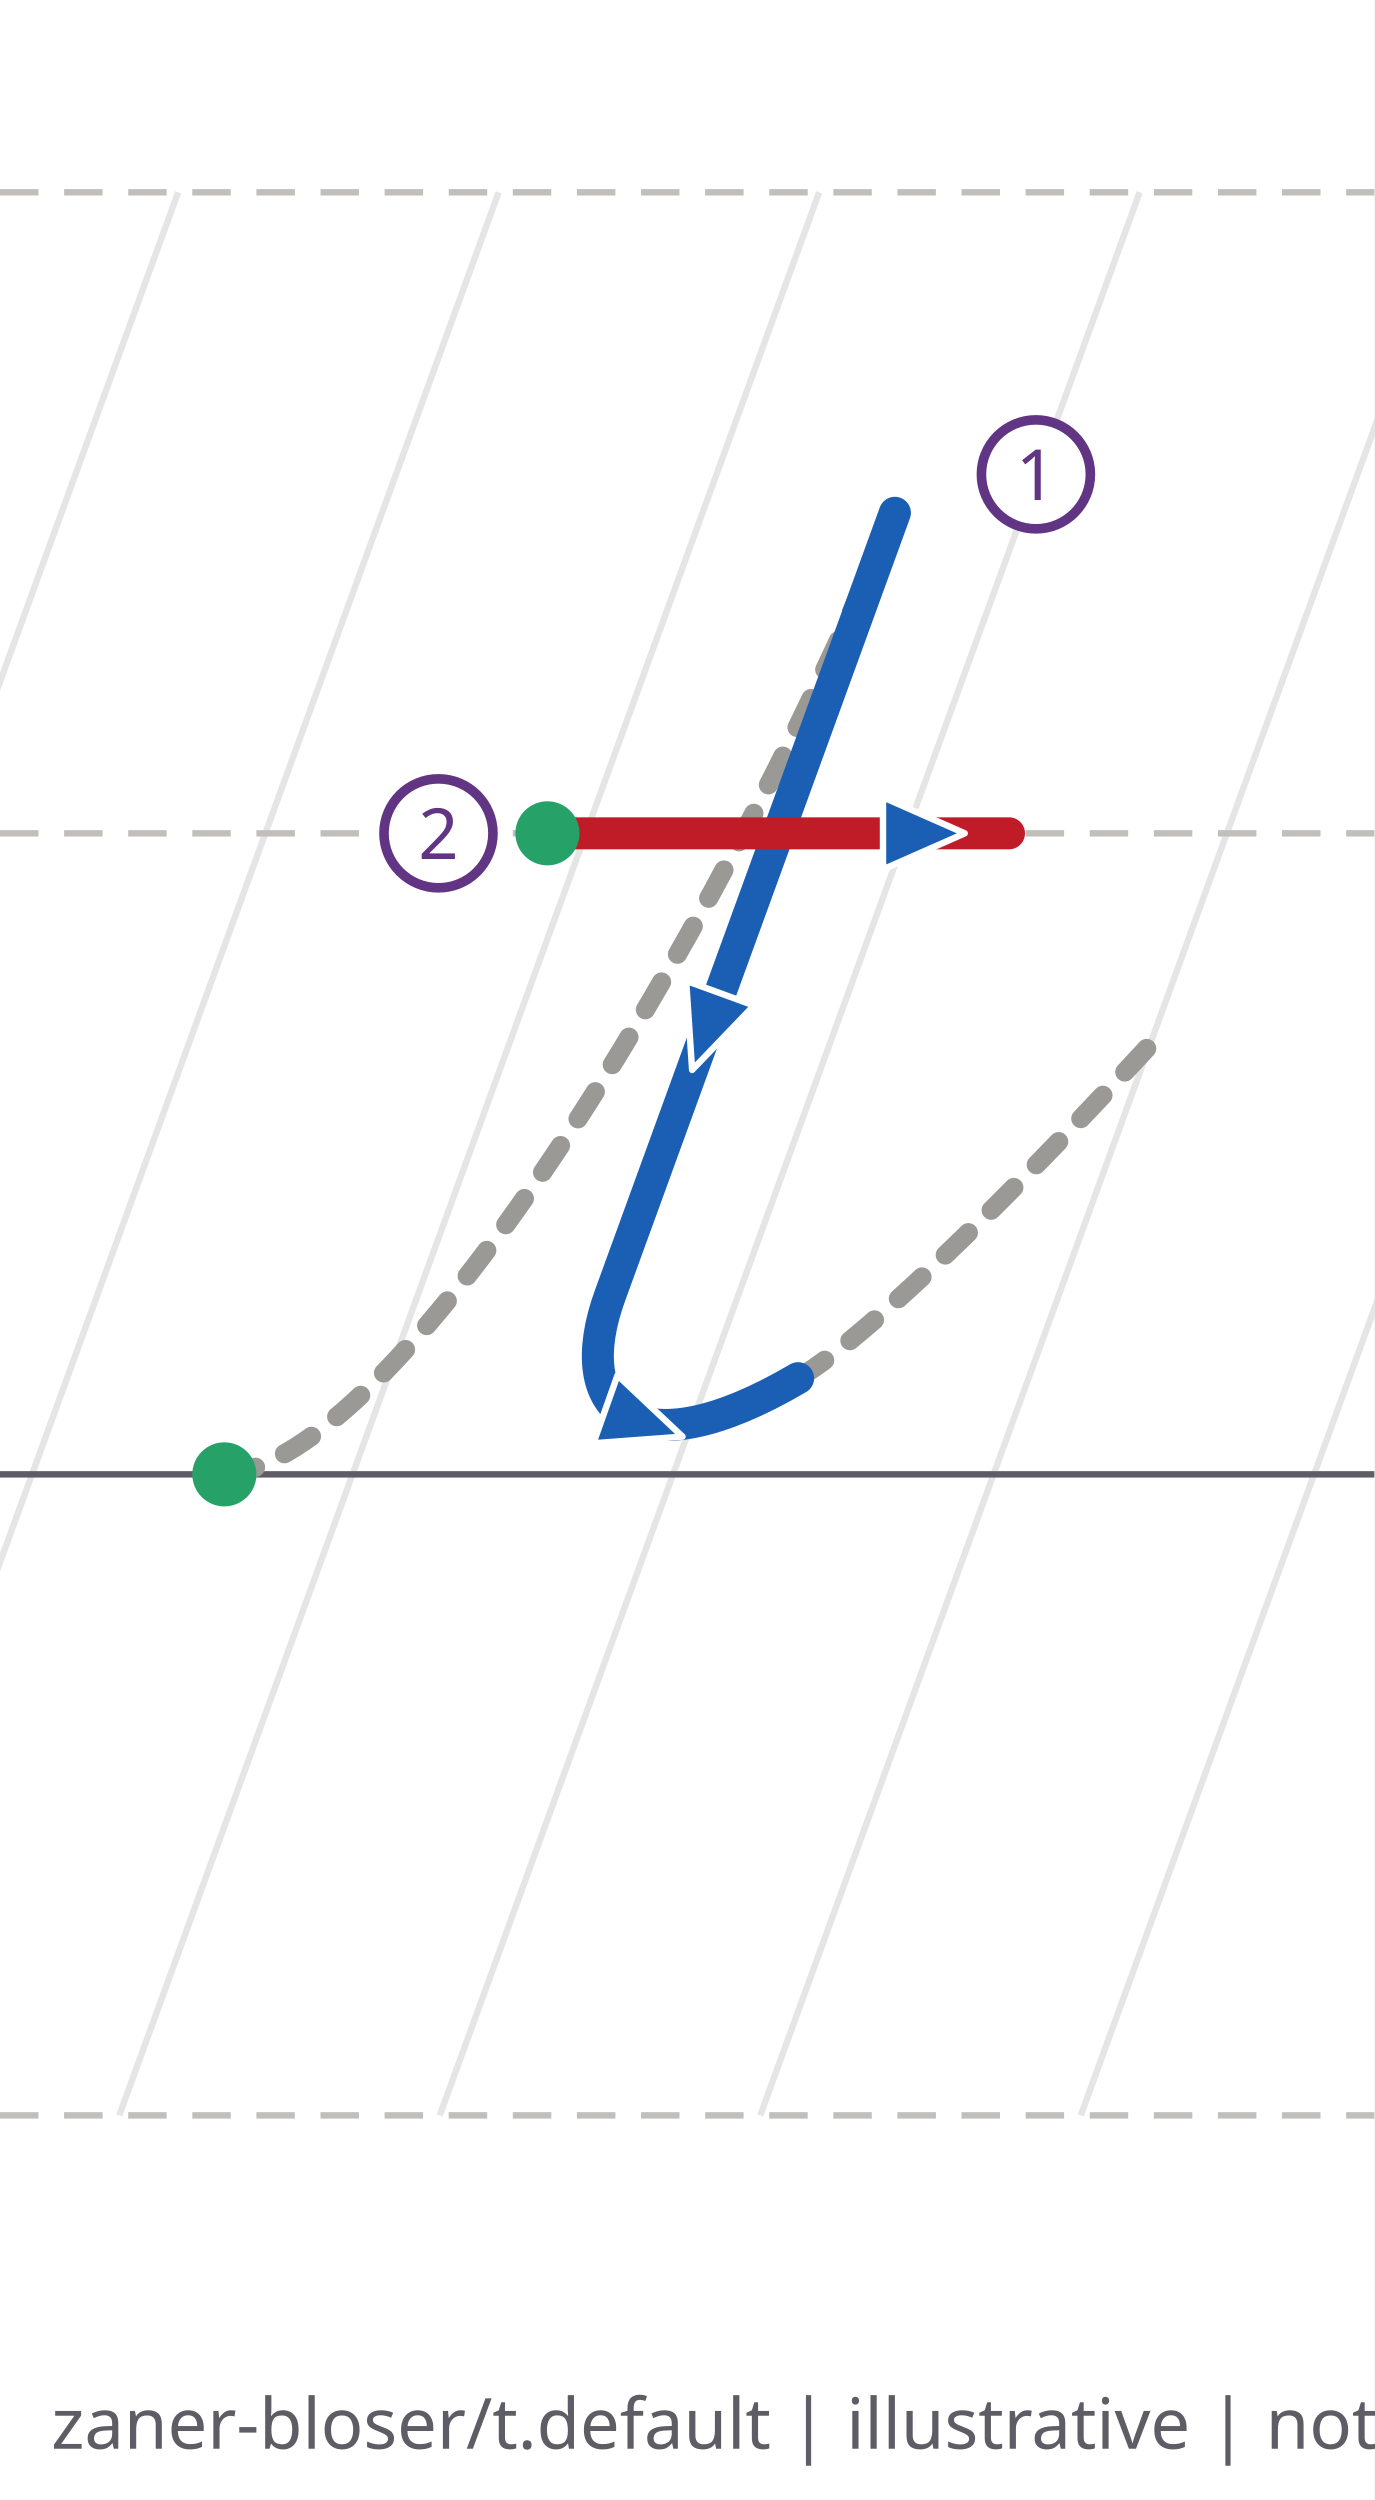
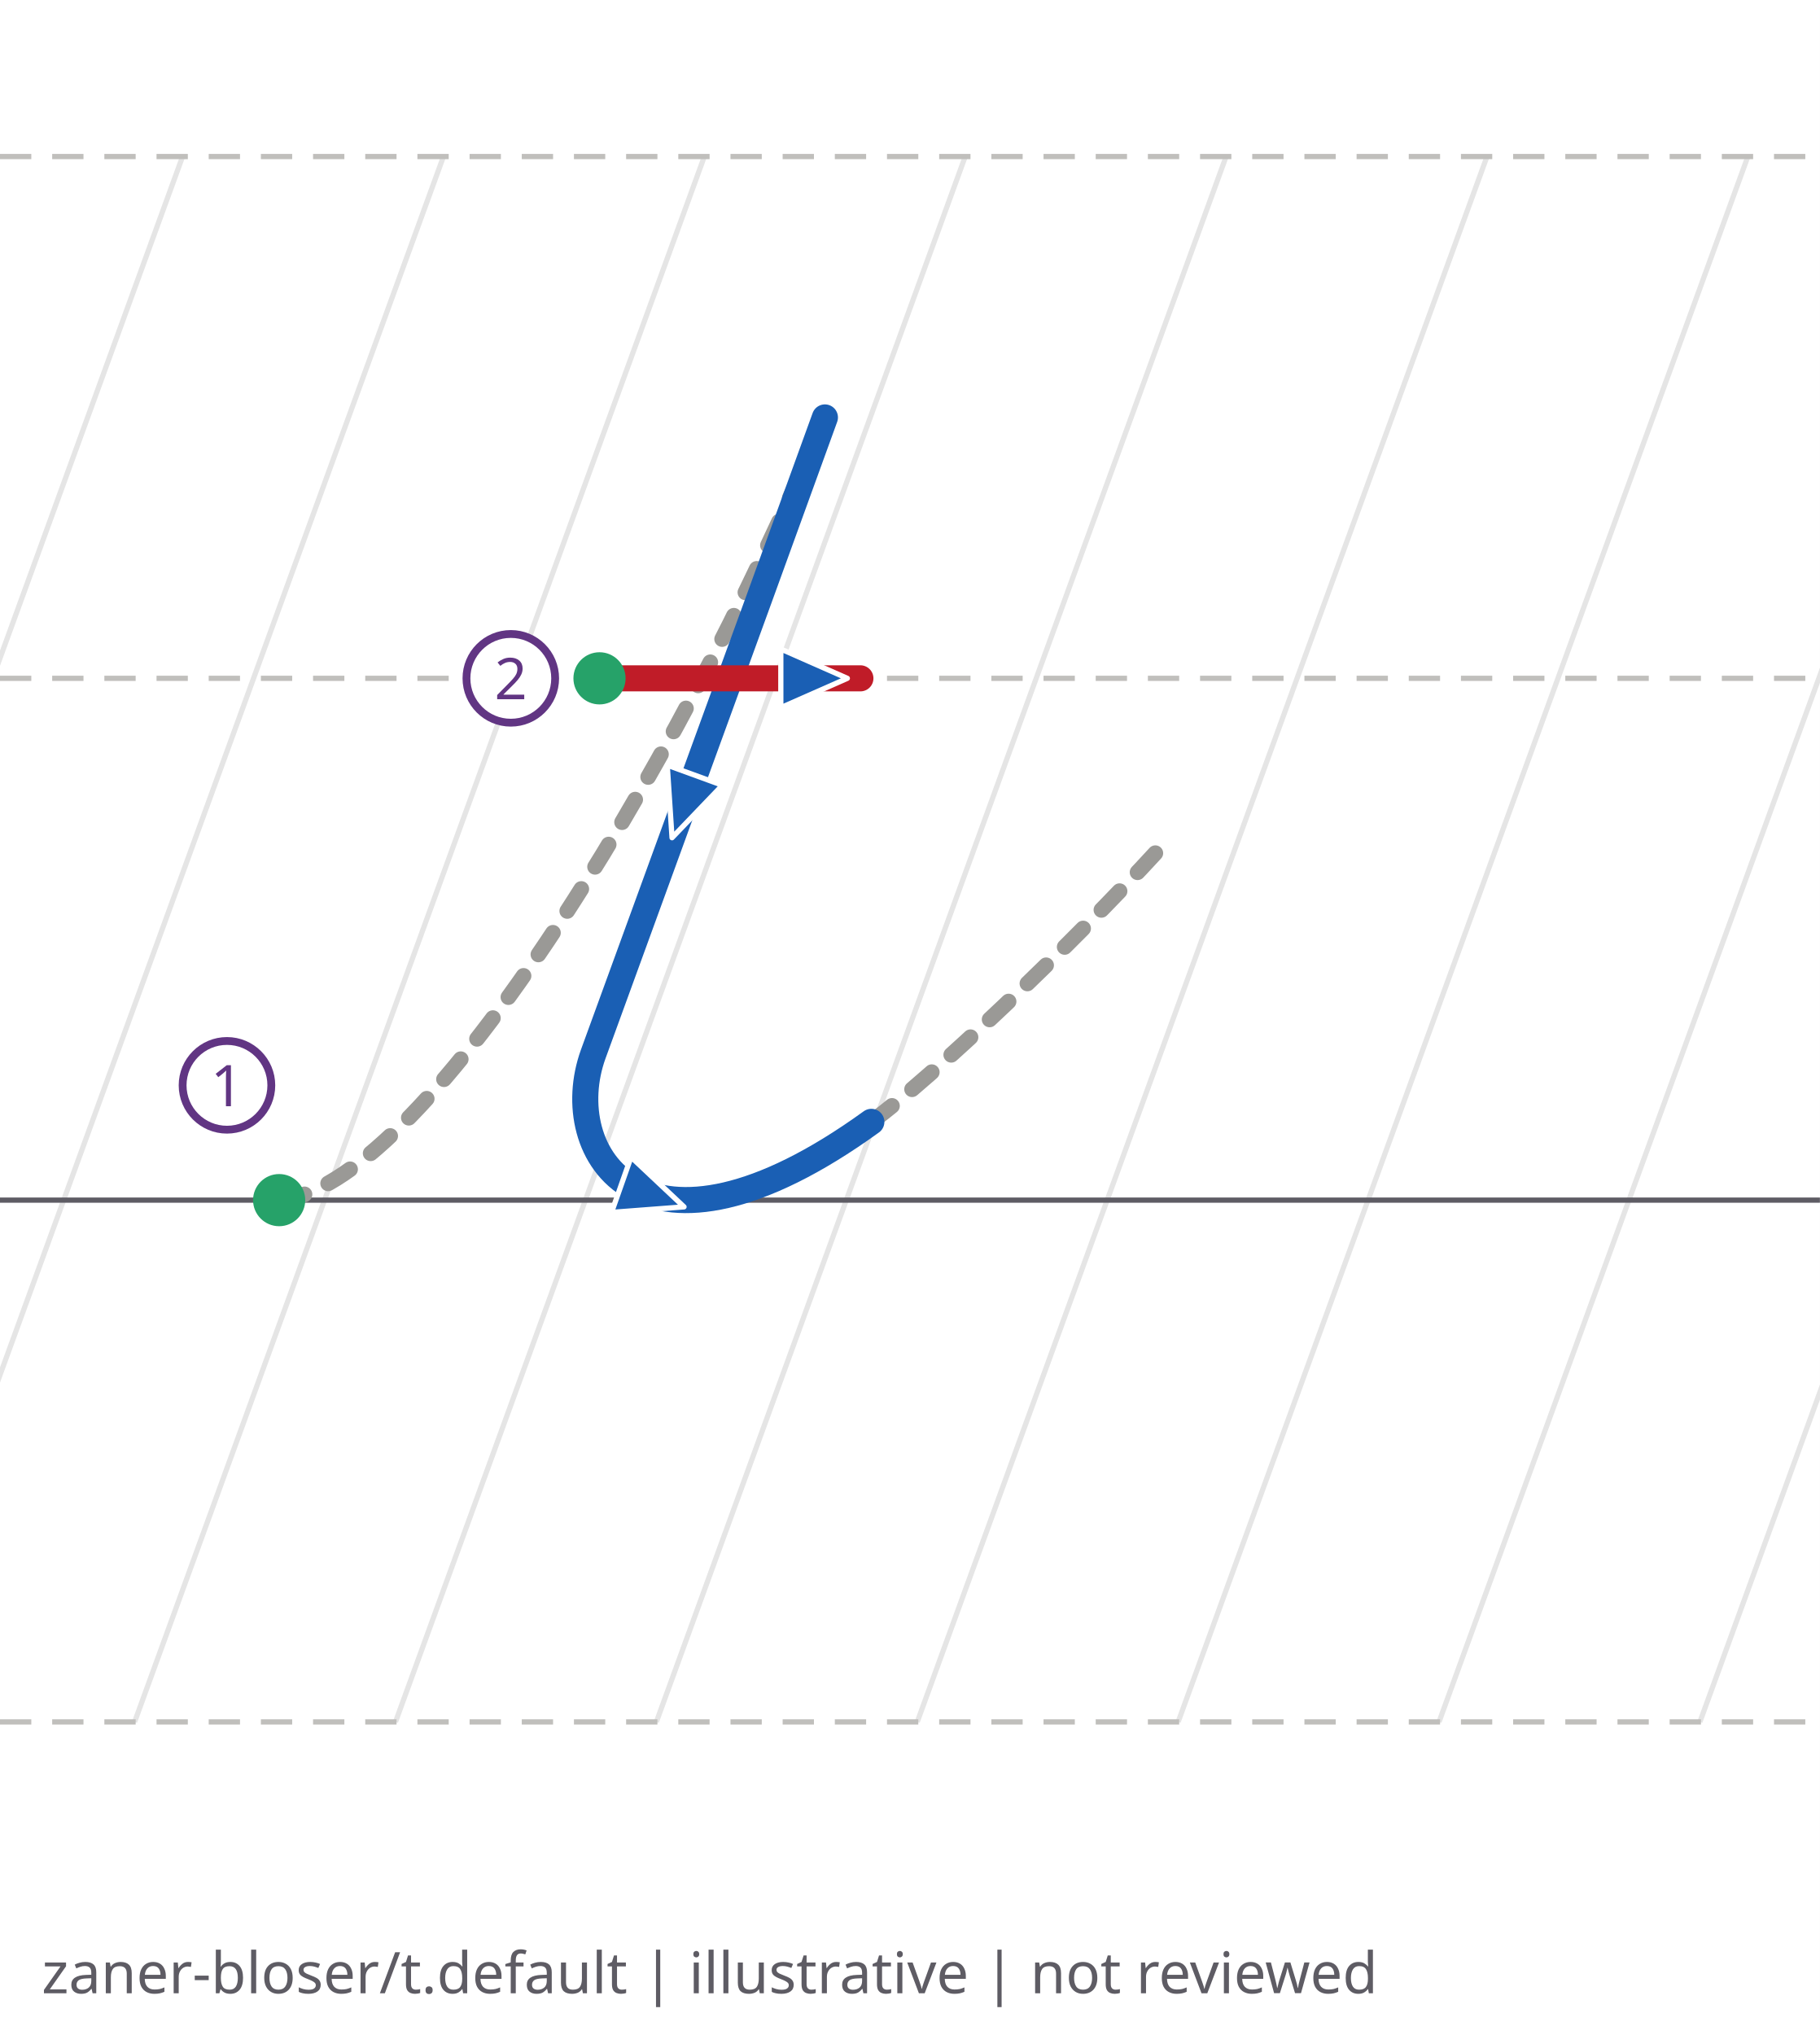
- <svg xmlns="http://www.w3.org/2000/svg" viewBox="-55 -230 214.4 390" width="343.04" height="624">
-   <rect x="-55" y="-230" width="214.4" height="390" fill="#ffffff" />
+ <svg xmlns="http://www.w3.org/2000/svg" viewBox="-112.2 -230 348.8 390" width="558.08" height="624">
+   <rect x="-112.2" y="-230" width="348.8" height="390" fill="#ffffff" />
  <g id="guides" stroke-width="1" fill="none">
    <g stroke="#e5e5e5">
      <line x1="-236.4" y1="100" x2="-127.21" y2="-200" />
      <line x1="-186.4" y1="100" x2="-77.21" y2="-200" />
      <line x1="-136.4" y1="100" x2="-27.21" y2="-200" />
      <line x1="-86.4" y1="100" x2="22.79" y2="-200" />
      <line x1="-36.4" y1="100" x2="72.79" y2="-200" />
      <line x1="13.6" y1="100" x2="122.79" y2="-200" />
      <line x1="63.6" y1="100" x2="172.79" y2="-200" />
      <line x1="113.6" y1="100" x2="222.79" y2="-200" />
+       <line x1="163.6" y1="100" x2="272.79" y2="-200" />
+       <line x1="213.6" y1="100" x2="322.79" y2="-200" />
    </g>
-     <line id="line-ascender" x1="-55" y1="-200" x2="159.4" y2="-200" stroke="#c0bfbc" stroke-dasharray="6 4" />
-     <line id="line-xheight" x1="-55" y1="-100" x2="159.4" y2="-100" stroke="#c0bfbc" stroke-dasharray="6 4" />
-     <line id="line-baseline" x1="-55" y1="0" x2="159.4" y2="0" stroke="#5e5c64" />
-     <line id="line-descender" x1="-55" y1="100" x2="159.4" y2="100" stroke="#c0bfbc" stroke-dasharray="6 4" />
+     <line id="line-ascender" x1="-112.2" y1="-200" x2="236.6" y2="-200" stroke="#c0bfbc" stroke-dasharray="6 4" />
+     <line id="line-xheight" x1="-112.2" y1="-100" x2="236.6" y2="-100" stroke="#c0bfbc" stroke-dasharray="6 4" />
+     <line id="line-baseline" x1="-112.2" y1="0" x2="236.6" y2="0" stroke="#5e5c64" />
+     <line id="line-descender" x1="-112.2" y1="100" x2="236.6" y2="100" stroke="#c0bfbc" stroke-dasharray="6 4" />
  </g>
-   <path id="leadIn" d="M-20 0 C6.7 -2 55.1 -80 84.6 -150" fill="none" stroke="#9a9996" stroke-width="3" stroke-dasharray="5 5" stroke-linecap="round" />
-   <path id="leadOut" d="M69.5 -15 C81.7 -22.2 107.8 -49 124.4 -67" fill="none" stroke="#9a9996" stroke-width="3" stroke-dasharray="5 5" stroke-linecap="round" />
+   <path id="leadIn" d="M-58.7 0 C-31.9 -2 16.5 -80 45.9 -150" fill="none" stroke="#9a9996" stroke-width="3" stroke-dasharray="5 5" stroke-linecap="round" />
+   <path id="leadOut" d="M54.8 -15 C66.4 -23.4 93.2 -49 109.7 -67" fill="none" stroke="#9a9996" stroke-width="3" stroke-dasharray="5 5" stroke-linecap="round" />
  <g id="strokes" fill="none" stroke="#1a5fb4" stroke-width="5" stroke-linecap="round" stroke-linejoin="round">
-     <path id="s1" d="M84.6 -150 L40.2 -28 C33.6 -10 44 0 69.5 -15" />
+     <path id="s1" d="M45.9 -150 L33.2 -115 L1.5 -28 C-5.4 -9 10.8 16.8 54.8 -15" />
  </g>
  <g id="deferred" fill="none" stroke="#c01c28" stroke-width="5" stroke-linecap="round" stroke-linejoin="round">
-     <path id="bar" d="M30.4 -100 L102.4 -100" />
+     <path id="bar" d="M2.7 -100 L52.7 -100" />
  </g>
  <g id="arrows" fill="#1a5fb4" stroke="#ffffff" stroke-width="1" stroke-linejoin="round">
-     <polygon points="52.97 -63.09 62.62 -73.14 52.04 -76.99" />
-     <polygon points="51.47 -5.89 41.33 -15.45 37.57 -4.85" />
-     <polygon points="95.5 -100 82.75 -105.62 82.75 -94.38" />
+     <polygon points="16.6 -69.45 26.25 -79.51 15.68 -83.36" />
+     <polygon points="18.9 1.29 8.75 -8.26 5.01 2.35" />
+     <polygon points="50.2 -100 37.45 -105.62 37.45 -94.38" />
  </g>
  <g id="start-dots" fill="#26a269">
-     <circle cx="-20" cy="0" r="5" />
-     <circle cx="30.4" cy="-100" r="5" />
+     <circle cx="-58.7" cy="0" r="5" />
+     <circle cx="2.7" cy="-100" r="5" />
  </g>
  <g id="numbers" font-family="sans-serif" font-size="11" text-anchor="middle">
-     <circle cx="106.6" cy="-156" r="8.5" fill="#ffffff" stroke="#613583" stroke-width="1.5" />
-     <text x="106.6" y="-152" fill="#613583">1</text>
-     <circle cx="13.4" cy="-100" r="8.5" fill="#ffffff" stroke="#613583" stroke-width="1.5" />
-     <text x="13.4" y="-96" fill="#613583">2</text>
+     <circle cx="-68.7" cy="-22" r="8.5" fill="#ffffff" stroke="#613583" stroke-width="1.5" />
+     <text x="-68.7" y="-18" fill="#613583">1</text>
+     <circle cx="-14.3" cy="-100" r="8.5" fill="#ffffff" stroke="#613583" stroke-width="1.5" />
+     <text x="-14.3" y="-96" fill="#613583">2</text>
  </g>
-   <text x="-47" y="152" font-family="sans-serif" font-size="11" fill="#5e5c64">zaner-bloser/t.default | illustrative | not reviewed</text>
+   <text x="-104.2" y="152" font-family="sans-serif" font-size="11" fill="#5e5c64">zaner-bloser/t.default | illustrative | not reviewed</text>
</svg>
